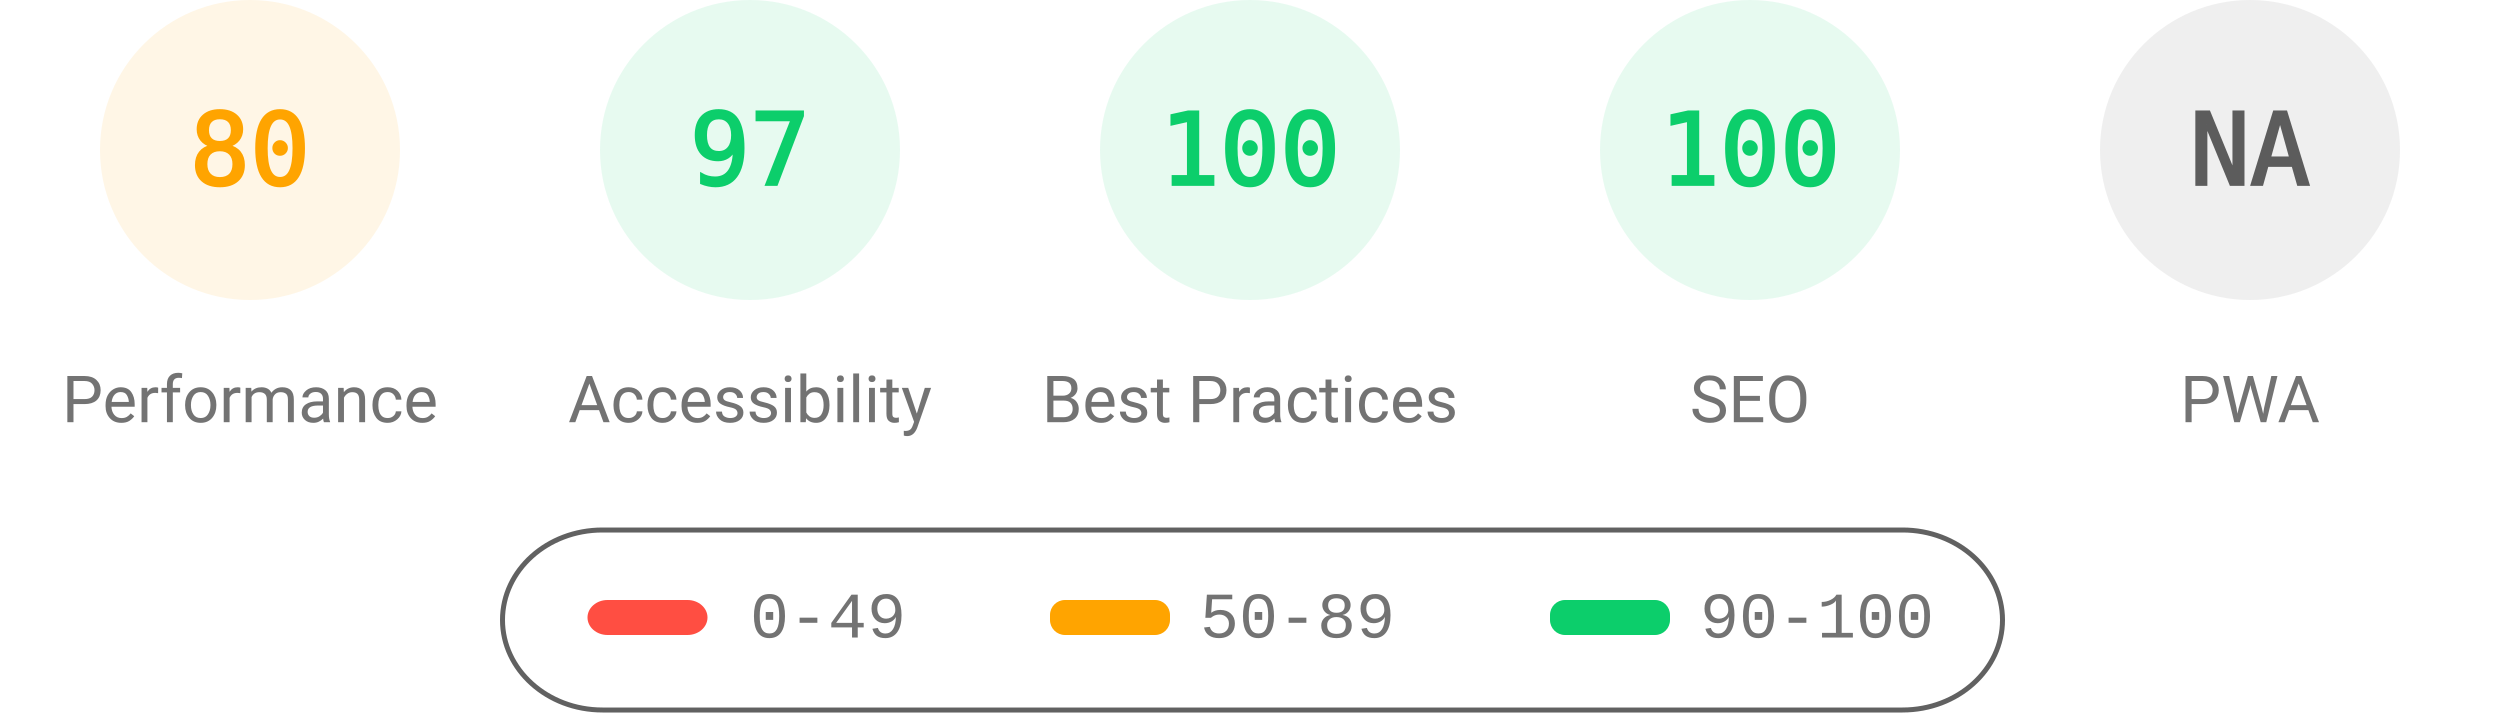
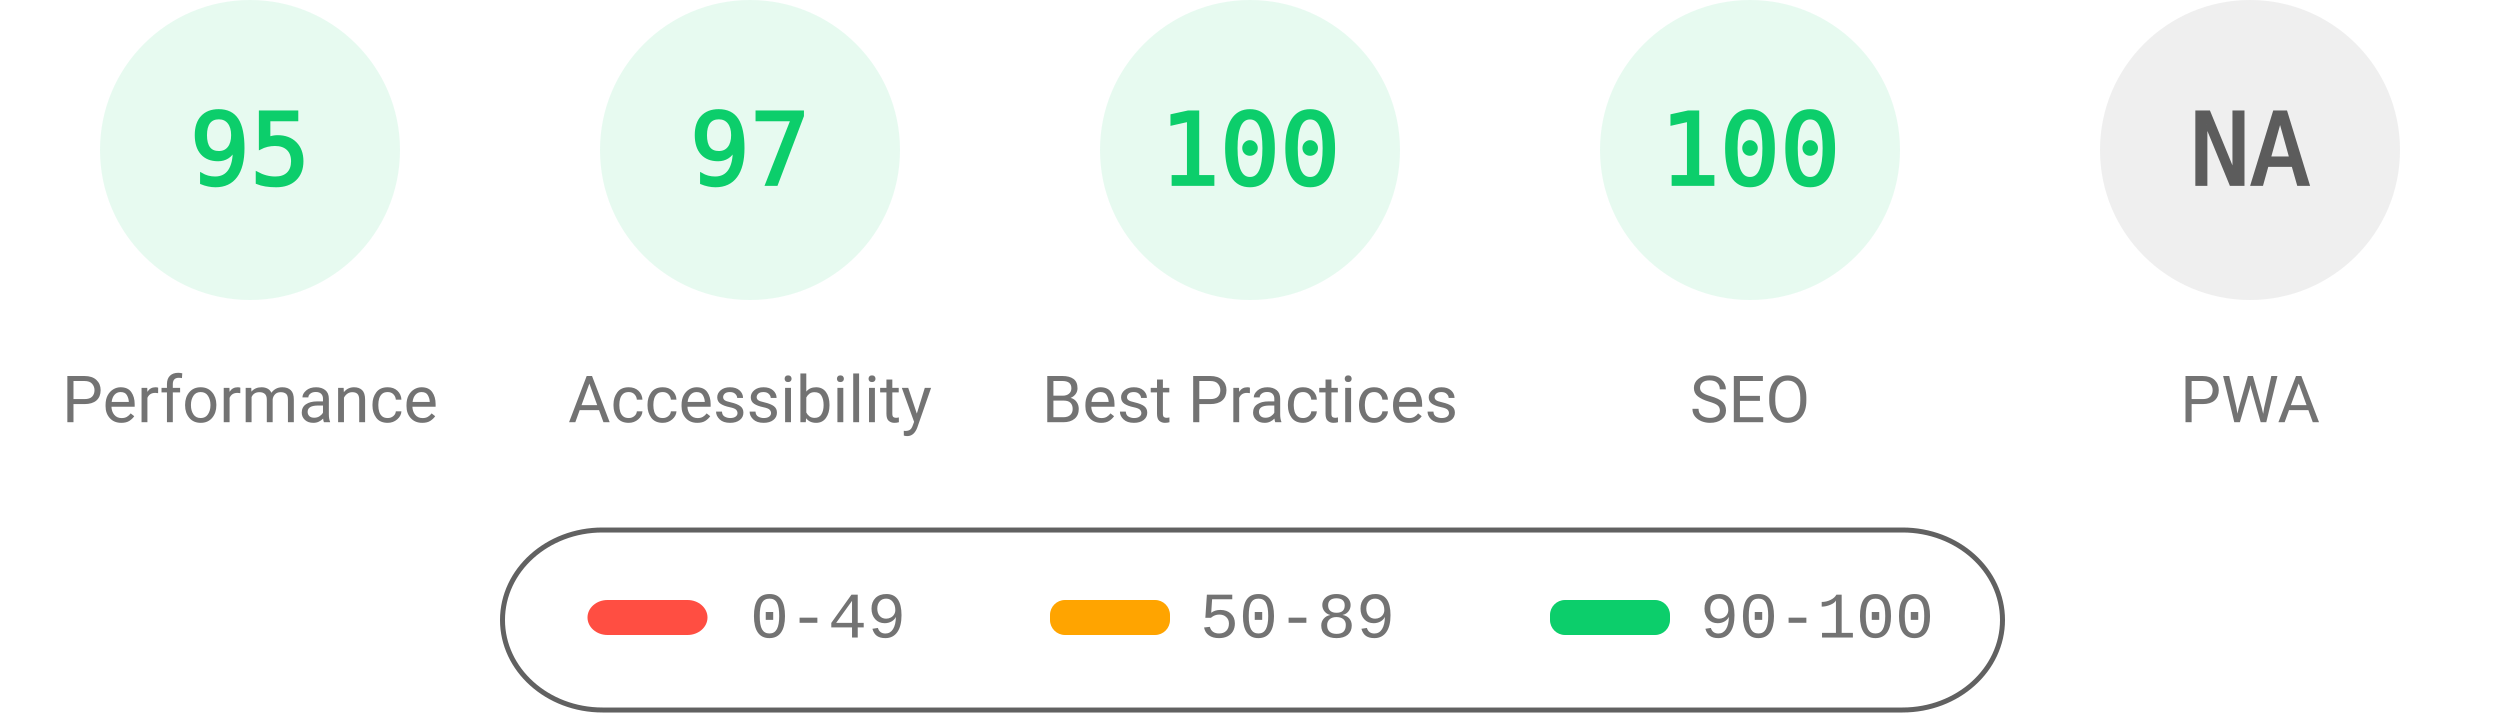
<svg xmlns="http://www.w3.org/2000/svg" fill="none" width="1000" height="285">
  <style>.gauge-base{opacity:.1}.gauge-arc{fill:none;animation-delay:250ms;stroke-linecap:round;transform:rotate(-90deg);transform-origin:100px 60px;animation:load-gauge 1s ease forwards}.guage-text{font-size:40px;font-family:monospace;text-align:center}.guage-red{color:#ff4e42;fill:#ff4e42;stroke:#ff4e42}.guage-orange{color:#ffa400;fill:#ffa400;stroke:#ffa400}.guage-green{color:#0cce6b;fill:#0cce6b;stroke:#0cce6b}.guage-undefined{color:#5c5c5c;fill:#5c5c5c;stroke:#5c5c5c}.guage-title{color:#737373;fill:#737373;stroke:none;font-size:26px;line-height:26px;font-family:Roboto,Halvetica,Arial,sans-serif}@keyframes load-gauge{from{stroke-dasharray:0 352.858}}</style>
-   <svg class="guage-div guage-perf guage-orange" viewBox="0 0 200 200" width="200" height="200">
+   <svg class="guage-div guage-perf guage-green" viewBox="0 0 200 200" width="200" height="200">
    <circle class="gauge-base" r="56" cx="100" cy="60" stroke-width="8" />
-     <circle class="gauge-arc guage-arc-1" r="56" cx="100" cy="60" stroke-width="8" style="stroke-dasharray:281.486,351.858" />
-     <text class="guage-text" x="100" y="60" alignment-baseline="central" dominant-baseline="central" text-anchor="middle">80</text>
+     <circle class="gauge-arc guage-arc-1" r="56" cx="100" cy="60" stroke-width="8" style="stroke-dasharray:334.265,351.858" />
+     <text class="guage-text" x="100" y="60" alignment-baseline="central" dominant-baseline="central" text-anchor="middle">95</text>
    <text class="guage-title" x="100" y="160" alignment-baseline="central" dominant-baseline="central" text-anchor="middle">Performance</text>
  </svg>
  <svg class="guage-div guage-acc guage-green" viewBox="0 0 200 200" width="200" height="200" x="200">
    <circle class="gauge-base" r="56" cx="100" cy="60" stroke-width="8" />
    <circle class="gauge-arc guage-arc-2" r="56" cx="100" cy="60" stroke-width="8" style="stroke-dasharray:341.302,351.858" />
    <text class="guage-text" x="100" y="60" alignment-baseline="central" dominant-baseline="central" text-anchor="middle">97</text>
    <text class="guage-title" x="100" y="160" alignment-baseline="central" dominant-baseline="central" text-anchor="middle">Accessibility</text>
  </svg>
  <svg class="guage-div guage-best guage-green" viewBox="0 0 200 200" width="200" height="200" x="400">
    <circle class="gauge-base" r="56" cx="100" cy="60" stroke-width="8" />
    <circle class="gauge-arc guage-arc-3" r="56" cx="100" cy="60" stroke-width="8" style="stroke-dasharray:351.858,351.858" />
    <text class="guage-text" x="100" y="60" alignment-baseline="central" dominant-baseline="central" text-anchor="middle">100</text>
    <text class="guage-title" x="100" y="160" alignment-baseline="central" dominant-baseline="central" text-anchor="middle">Best Practices</text>
  </svg>
  <svg class="guage-div guage-seo guage-green" viewBox="0 0 200 200" width="200" height="200" x="600">
    <circle class="gauge-base" r="56" cx="100" cy="60" stroke-width="8" />
    <circle class="gauge-arc guage-arc-4" r="56" cx="100" cy="60" stroke-width="8" style="stroke-dasharray:351.858,351.858" />
    <text class="guage-text" x="100" y="60" alignment-baseline="central" dominant-baseline="central" text-anchor="middle">100</text>
    <text class="guage-title" x="100" y="160" alignment-baseline="central" dominant-baseline="central" text-anchor="middle">SEO</text>
  </svg>
  <svg class="guage-div guage-pwa guage-undefined" viewBox="0 0 200 200" width="200" height="200" x="800">
    <circle class="gauge-base" r="56" cx="100" cy="60" stroke-width="8" />
    <circle class="gauge-arc guage-arc-4" r="56" cx="100" cy="60" stroke-width="8" style="stroke-dasharray:351.858,351.858" />
    <text class="guage-text" x="100" y="60" alignment-baseline="central" dominant-baseline="central" text-anchor="middle">NA</text>
    <text class="guage-title" x="100" y="160" alignment-baseline="central" dominant-baseline="central" text-anchor="middle">PWA</text>
  </svg>
  <svg width="604" height="76" x="200" y="210">
    <path fill="none" id="canvas_background" d="M-1-1h604v80H-1z" />
    <rect fill-opacity="0" stroke="#616161" stroke-width="2" rx="40" id="svg_2" height="72" width="600" y="2" x="1" fill="#000" />
    <rect stroke="#000" rx="8" id="svg_3" height="14" width="48" y="30" x="35" stroke-opacity="null" stroke-width="0" fill="#ff4e42" />
    <rect stroke="#000" rx="6" id="svg_4" height="14" width="48" y="30" x="220" stroke-opacity="null" stroke-width="0" fill="#ffa400" />
    <rect stroke="#000" rx="6" id="svg_5" height="14" width="48" y="30" x="420" stroke-opacity="null" stroke-width="0" fill="#0cce6b" />
    <text xml:space="preserve" text-anchor="start" font-family="'Courier New', Courier, monospace" font-size="26" id="svg_6" y="45" x="100" stroke-opacity="null" stroke-width="0" stroke="#000" fill="#737373">0-49</text>
    <text xml:space="preserve" text-anchor="start" font-family="'Courier New', Courier, monospace" font-size="26" id="svg_7" y="45" x="280" stroke-opacity="null" stroke-width="0" stroke="#000" fill="#737373">50-89</text>
    <text xml:space="preserve" text-anchor="start" font-family="'Courier New', Courier, monospace" font-size="26" id="svg_8" y="45" x="480" stroke-opacity="null" stroke-width="0" stroke="#000" fill="#737373">90-100</text>
  </svg>
</svg>
